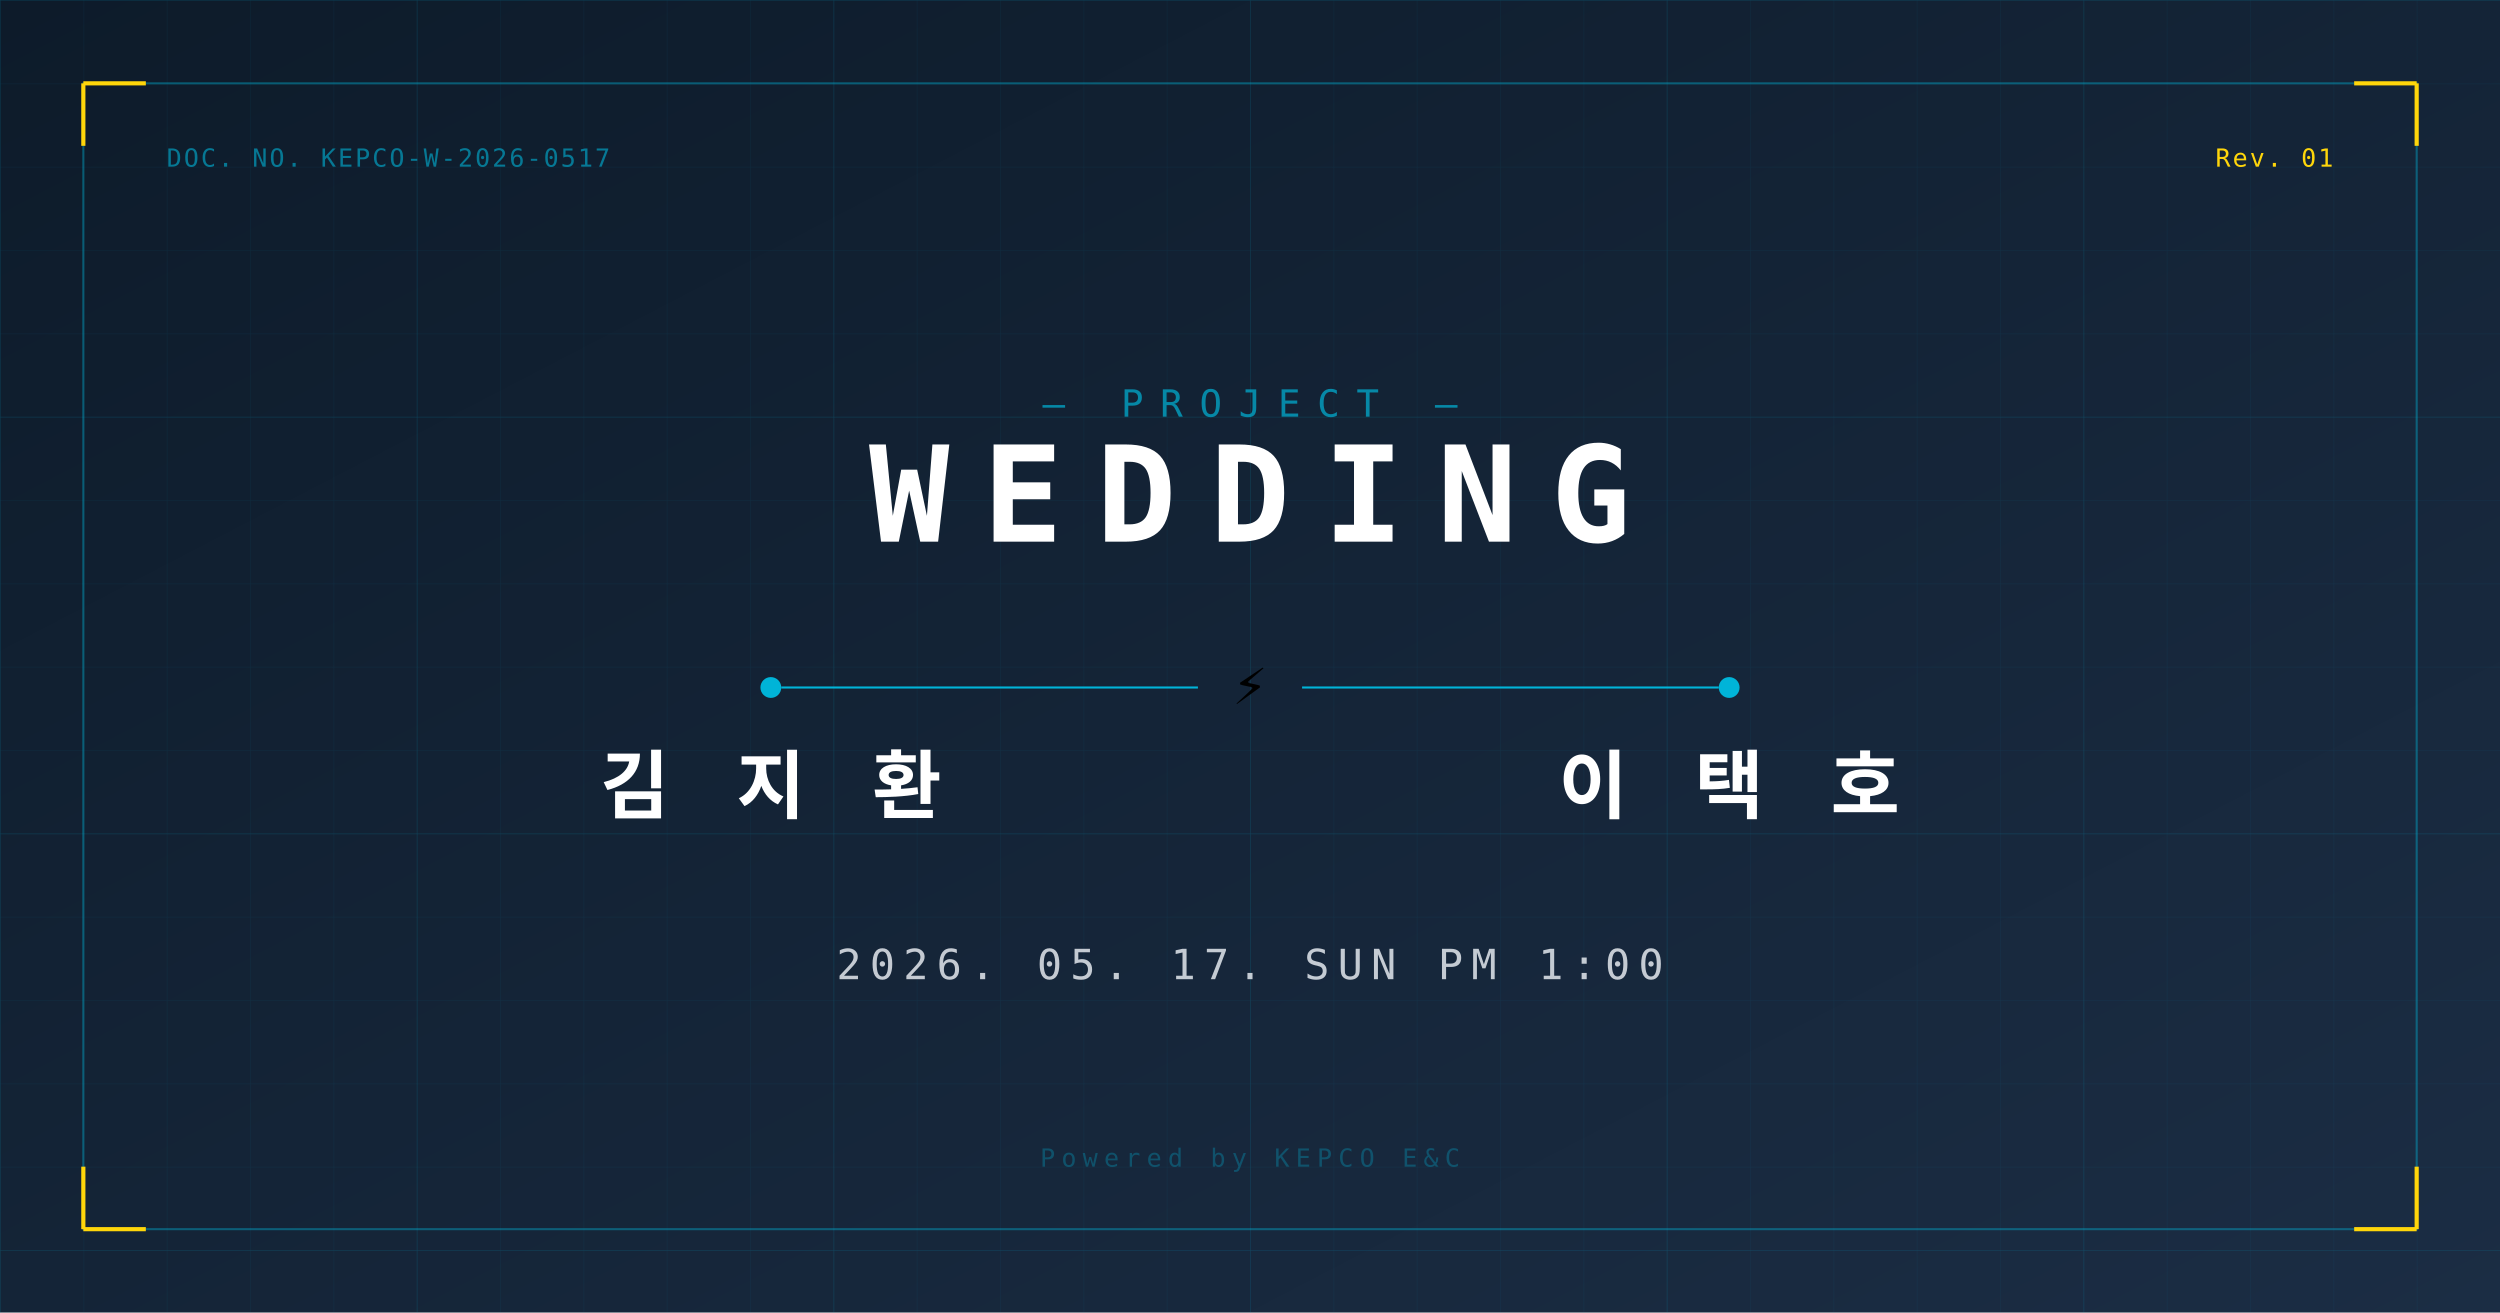
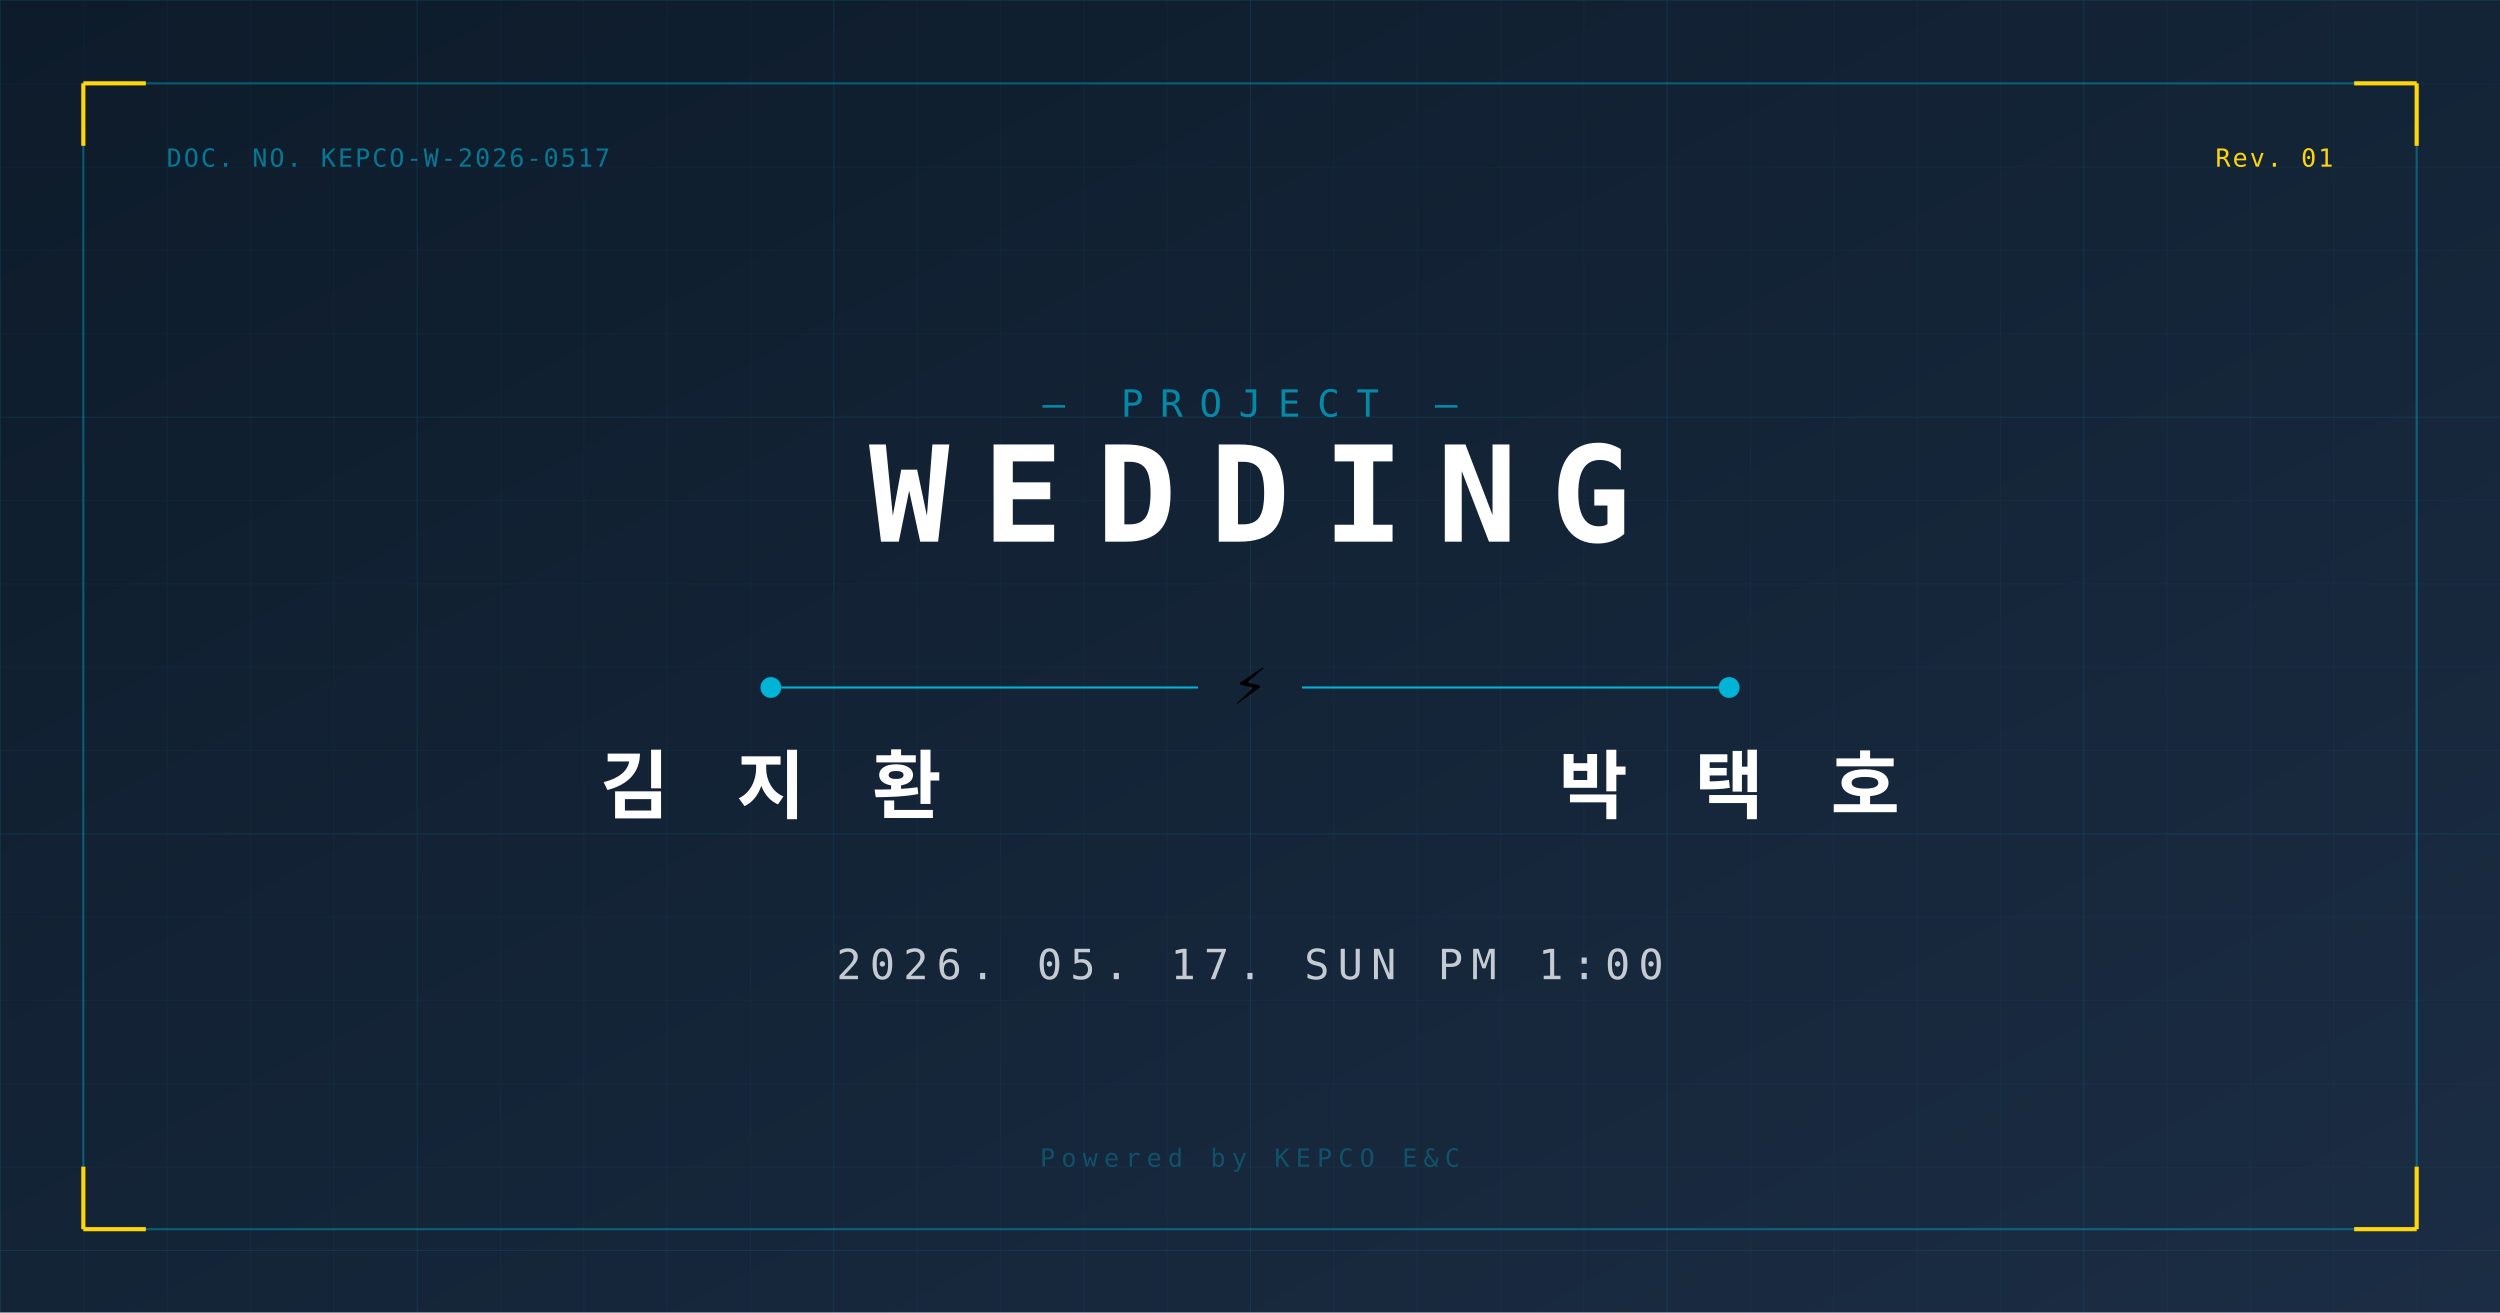
<svg xmlns="http://www.w3.org/2000/svg" width="1200" height="630" viewBox="0 0 1200 630">
  <defs>
    <linearGradient id="bg" x1="0%" y1="0%" x2="100%" y2="100%">
      <stop offset="0%" style="stop-color:#0d1b2a" />
      <stop offset="100%" style="stop-color:#1b2d44" />
    </linearGradient>
    <pattern id="grid" width="40" height="40" patternUnits="userSpaceOnUse">
      <path d="M 40 0 L 0 0 0 40" fill="none" stroke="rgba(0,180,216,0.08)" stroke-width="0.5" />
    </pattern>
    <pattern id="gridLarge" width="200" height="200" patternUnits="userSpaceOnUse">
      <path d="M 200 0 L 0 0 0 200" fill="none" stroke="rgba(0,180,216,0.15)" stroke-width="0.5" />
    </pattern>
  </defs>
  <rect width="1200" height="630" fill="url(#bg)" />
  <rect width="1200" height="630" fill="url(#grid)" />
  <rect width="1200" height="630" fill="url(#gridLarge)" />
  <rect x="40" y="40" width="1120" height="550" fill="none" stroke="rgba(0,180,216,0.4)" stroke-width="1" />
  <path d="M40,40 L40,70" stroke="#ffd60a" stroke-width="2" />
  <path d="M40,40 L70,40" stroke="#ffd60a" stroke-width="2" />
  <path d="M1160,40 L1160,70" stroke="#ffd60a" stroke-width="2" />
  <path d="M1160,40 L1130,40" stroke="#ffd60a" stroke-width="2" />
  <path d="M40,590 L40,560" stroke="#ffd60a" stroke-width="2" />
  <path d="M40,590 L70,590" stroke="#ffd60a" stroke-width="2" />
  <path d="M1160,590 L1160,560" stroke="#ffd60a" stroke-width="2" />
  <path d="M1160,590 L1130,590" stroke="#ffd60a" stroke-width="2" />
  <text x="80" y="80" font-family="monospace" font-size="12" fill="rgba(0,180,216,0.6)" letter-spacing="1">DOC. NO. KEPCO-W-2026-0517</text>
  <text x="1120" y="80" text-anchor="end" font-family="monospace" font-size="12" fill="#ffd60a" letter-spacing="1">Rev. 01</text>
  <text x="600" y="200" text-anchor="middle" font-family="monospace" font-size="18" fill="rgba(0,180,216,0.7)" letter-spacing="8">— PROJECT —</text>
  <text x="600" y="260" text-anchor="middle" font-family="monospace" font-size="64" fill="white" font-weight="bold" letter-spacing="16">WEDDING</text>
  <circle cx="370" cy="330" r="5" fill="#00b4d8" />
  <line x1="375" y1="330" x2="575" y2="330" stroke="#00b4d8" stroke-width="1" />
  <text x="600" y="338" text-anchor="middle" font-size="24">⚡</text>
  <line x1="625" y1="330" x2="825" y2="330" stroke="#00b4d8" stroke-width="1" />
  <circle cx="830" cy="330" r="5" fill="#00b4d8" />
  <text x="370" y="390" text-anchor="middle" font-family="serif" font-size="36" fill="white" font-weight="bold" letter-spacing="12">김 지 환</text>
-   <text x="830" y="390" text-anchor="middle" font-family="serif" font-size="36" fill="white" font-weight="bold" letter-spacing="12">이 택 호</text>
+   <text x="830" y="390" text-anchor="middle" font-family="serif" font-size="36" fill="white" font-weight="bold" letter-spacing="12">박 택 호</text>
  <text x="600" y="470" text-anchor="middle" font-family="monospace" font-size="20" fill="rgba(240,244,248,0.8)" letter-spacing="4">2026. 05. 17. SUN PM 1:00</text>
  <text x="600" y="560" text-anchor="middle" font-family="monospace" font-size="12" fill="rgba(0,180,216,0.3)" letter-spacing="3">Powered by KEPCO E&amp;C</text>
</svg>
